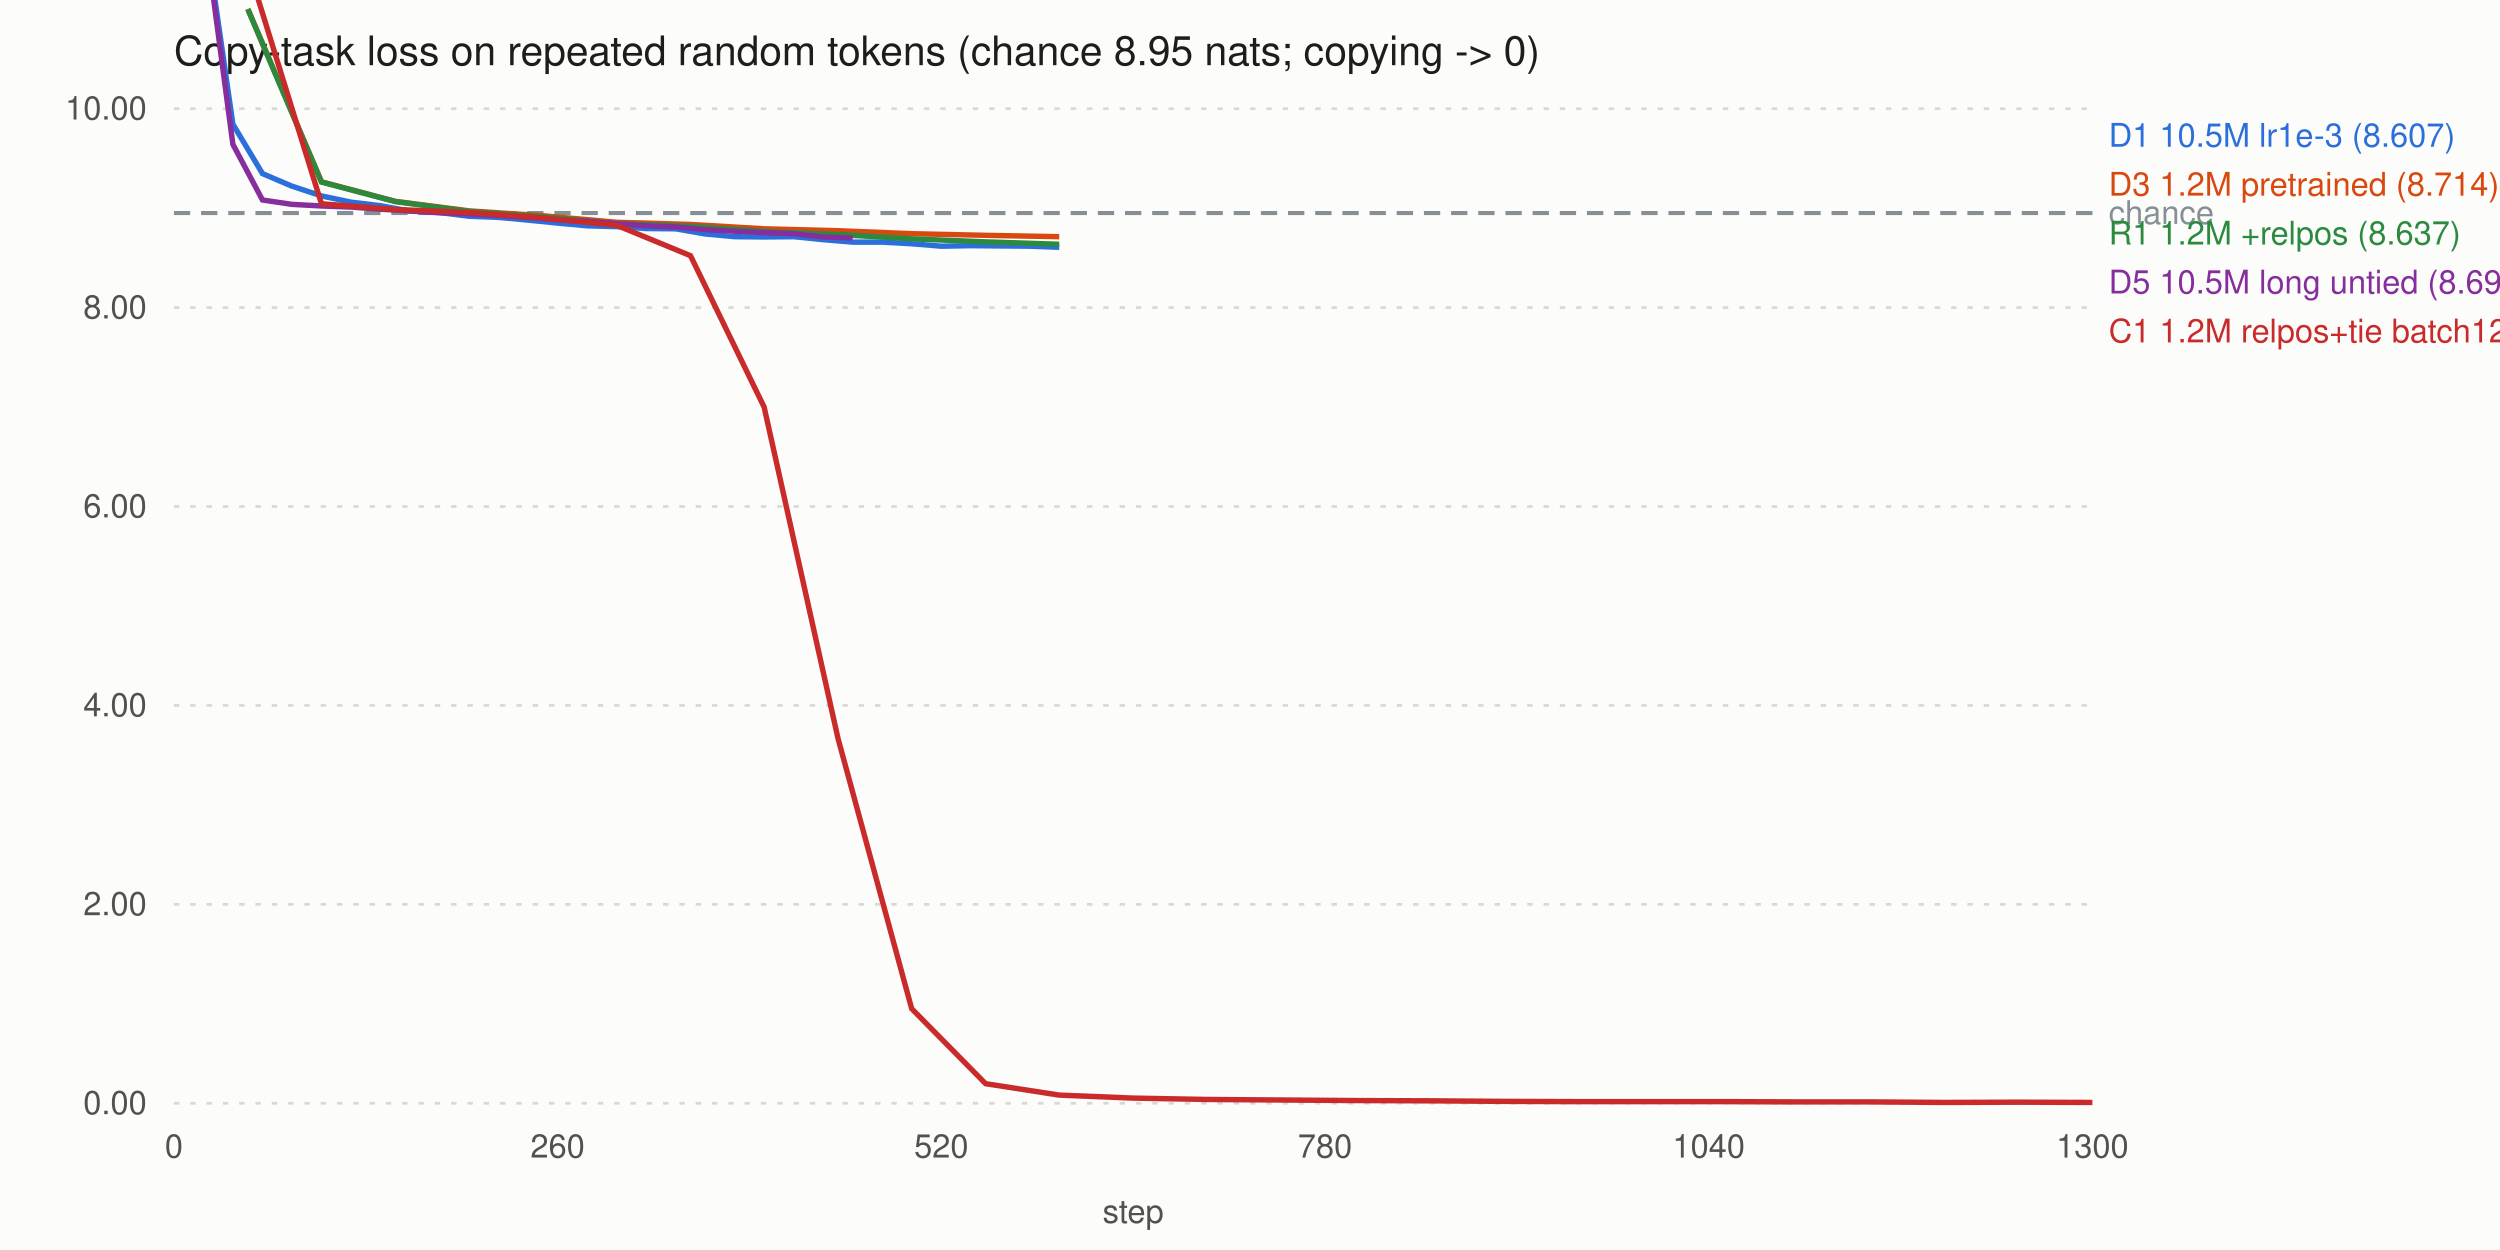
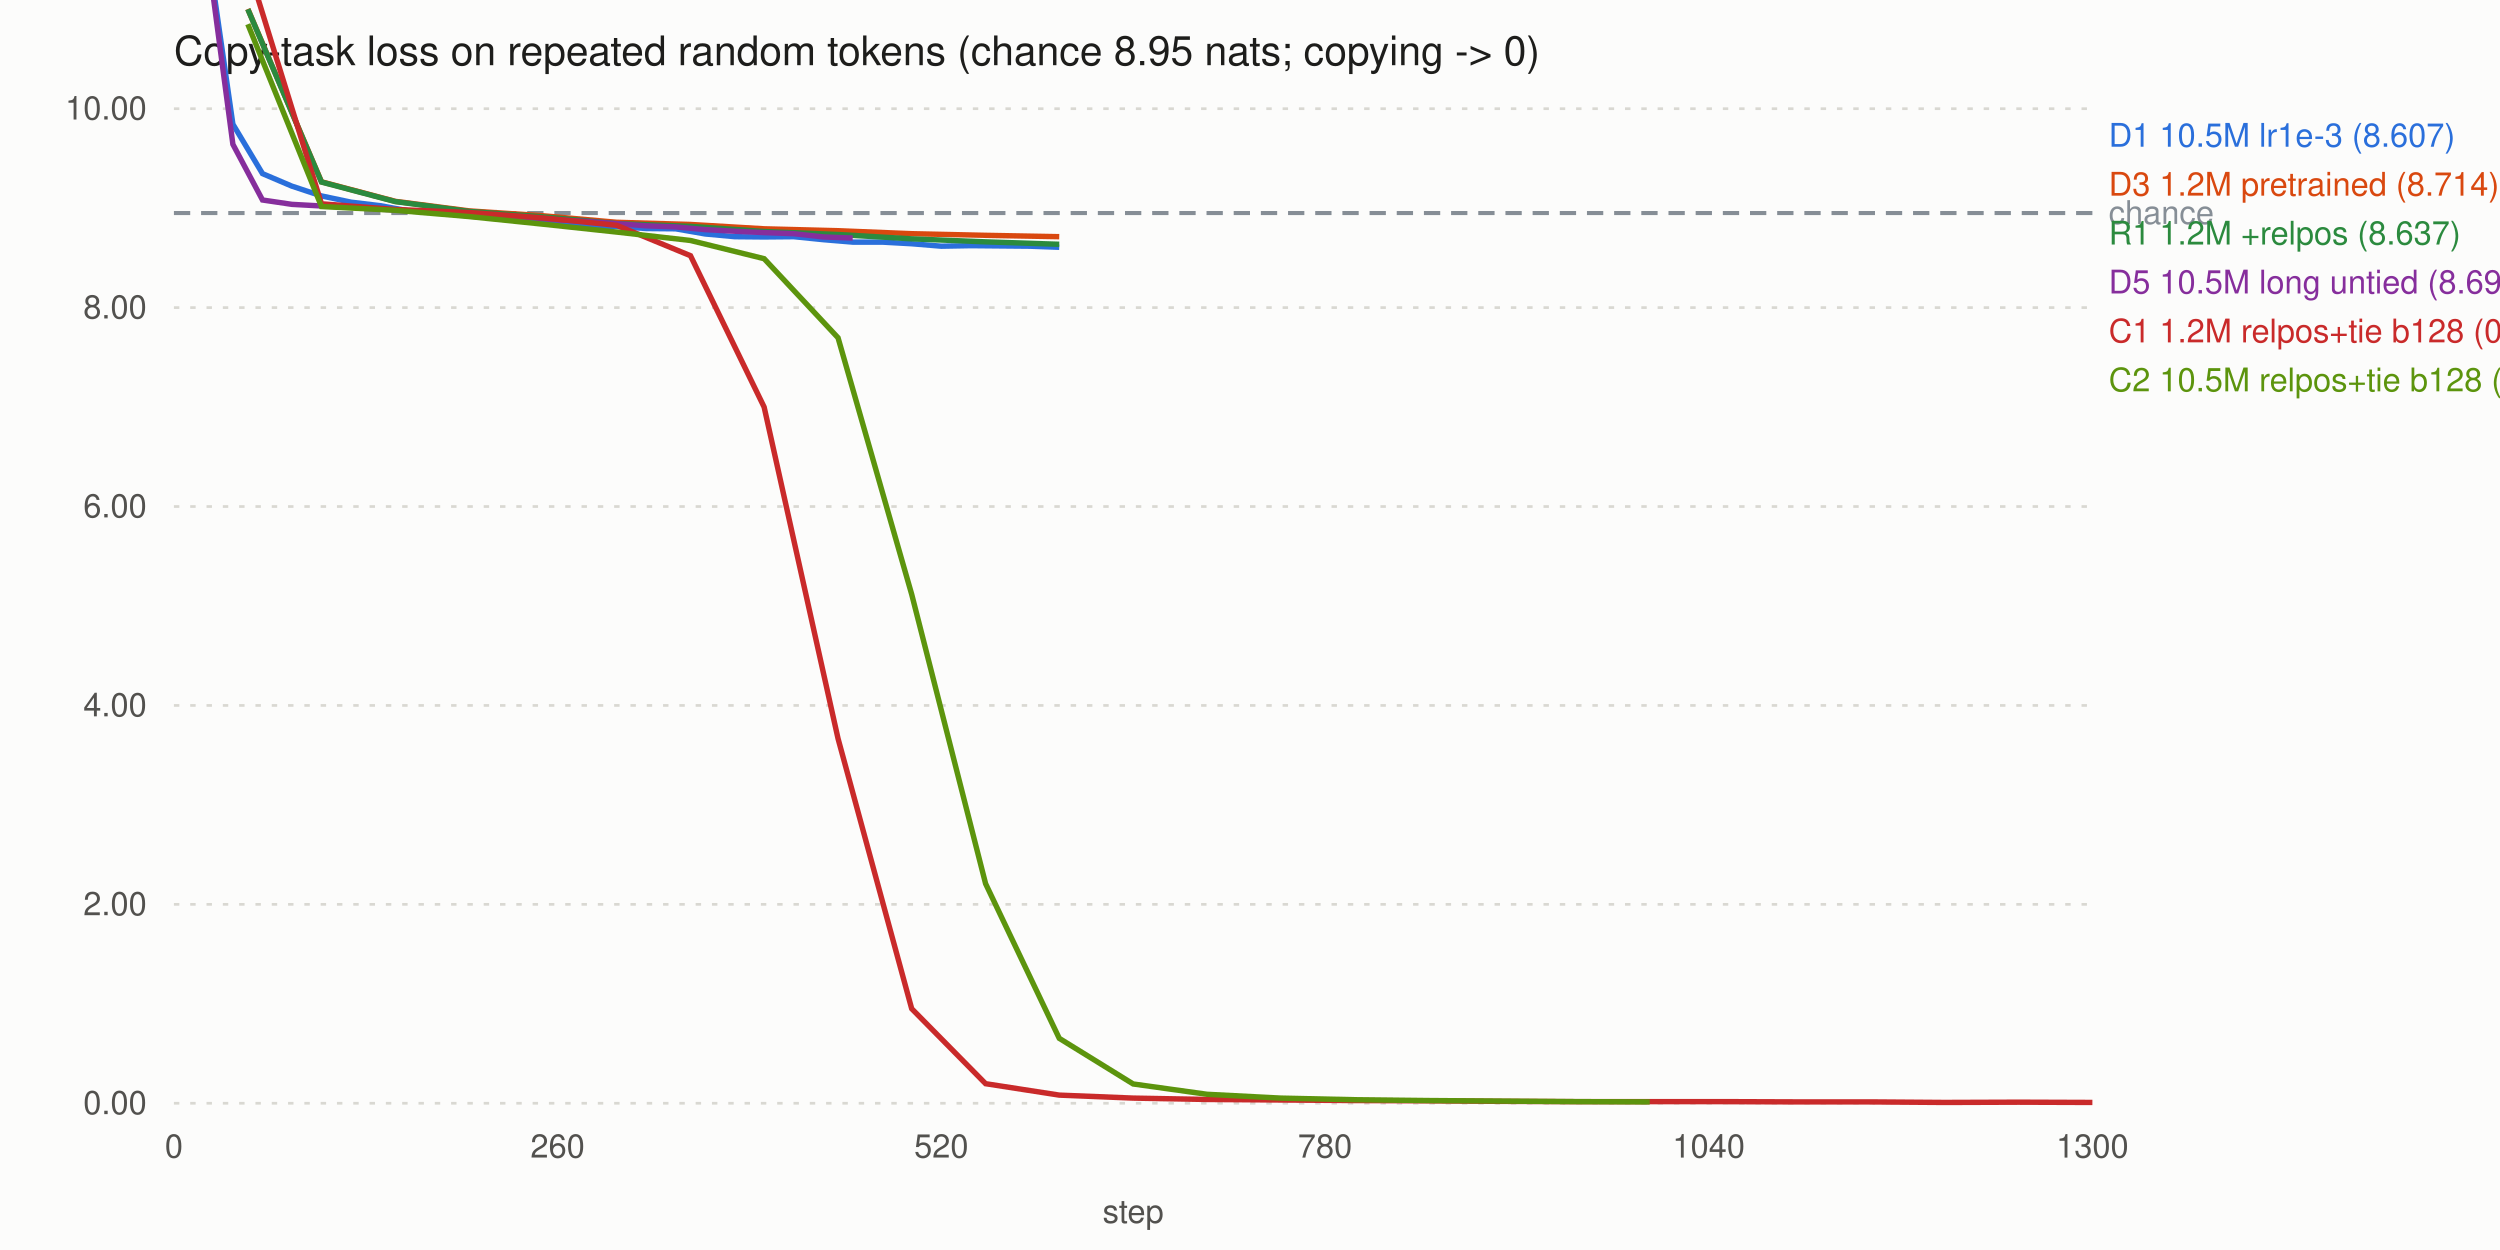
<svg xmlns="http://www.w3.org/2000/svg" viewBox="0 0 920 460" role="img" width="100%" style="max-width:920px" font-family="system-ui, -apple-system, Helvetica, Arial, sans-serif">
  <rect width="920" height="460" fill="#fcfcfb" />
  <text x="64" y="24" font-size="15" fill="#1d1d1b">Copy-task loss on repeated random tokens (chance 8.95 nats; copying -&gt; 0)</text>
  <line x1="64" x2="770" y1="406.0" y2="406.0" stroke="#d9d8d2" stroke-dasharray="2 4" />
  <text x="54" y="410.0" text-anchor="end" font-size="12" fill="#52514e">0.00</text>
  <line x1="64" x2="770" y1="332.8" y2="332.8" stroke="#d9d8d2" stroke-dasharray="2 4" />
  <text x="54" y="336.8" text-anchor="end" font-size="12" fill="#52514e">2.00</text>
  <line x1="64" x2="770" y1="259.6" y2="259.6" stroke="#d9d8d2" stroke-dasharray="2 4" />
  <text x="54" y="263.6" text-anchor="end" font-size="12" fill="#52514e">4.00</text>
  <line x1="64" x2="770" y1="186.4" y2="186.4" stroke="#d9d8d2" stroke-dasharray="2 4" />
  <text x="54" y="190.4" text-anchor="end" font-size="12" fill="#52514e">6.00</text>
  <line x1="64" x2="770" y1="113.2" y2="113.2" stroke="#d9d8d2" stroke-dasharray="2 4" />
  <text x="54" y="117.2" text-anchor="end" font-size="12" fill="#52514e">8.00</text>
  <line x1="64" x2="770" y1="40.0" y2="40.0" stroke="#d9d8d2" stroke-dasharray="2 4" />
  <text x="54" y="44.0" text-anchor="end" font-size="12" fill="#52514e">10.00</text>
  <text x="64.0" y="426" text-anchor="middle" font-size="12" fill="#52514e">0</text>
  <text x="205.2" y="426" text-anchor="middle" font-size="12" fill="#52514e">260</text>
  <text x="346.4" y="426" text-anchor="middle" font-size="12" fill="#52514e">520</text>
  <text x="487.6" y="426" text-anchor="middle" font-size="12" fill="#52514e">780</text>
  <text x="628.8" y="426" text-anchor="middle" font-size="12" fill="#52514e">1040</text>
  <text x="770.0" y="426" text-anchor="middle" font-size="12" fill="#52514e">1300</text>
  <text x="417" y="450" text-anchor="middle" font-size="12" fill="#52514e">step</text>
  <line x1="64" x2="770" y1="78.4" y2="78.4" stroke="#868e96" stroke-width="1.5" stroke-dasharray="6 4" />
  <text x="776" y="82.4" font-size="12" fill="#868e96">chance</text>
  <polyline fill="none" stroke="#2a6fdb" stroke-width="2" points="74.9,-29.3 85.7,45.7 96.6,63.9 107.4,68.5 118.3,72.1 129.2,74.4 140.0,75.7 150.9,77.7 161.8,78.2 172.6,79.6 183.5,80.0 194.3,81.0 205.2,82.1 216.1,83.1 226.9,83.4 237.8,84.1 248.6,84.2 259.5,86.1 270.4,87.1 281.2,87.2 292.1,87.1 303.0,88.2 313.8,89.1 324.7,89.1 335.5,89.7 346.4,90.6 357.3,90.4 368.1,90.5 379.0,90.6 389.8,91.0" />
  <text x="776.0" y="54.0" font-size="12" fill="#2a6fdb">D1 10.5M lr1e-3 (8.607)</text>
  <polyline fill="none" stroke="#d9480f" stroke-width="2" points="91.2,3.3 118.3,66.9 145.5,74.1 172.6,77.6 199.8,79.4 226.9,81.8 254.1,82.6 281.2,84.2 308.4,84.9 335.5,86.0 362.7,86.6 389.8,87.1" />
  <text x="776.0" y="72.0" font-size="12" fill="#d9480f">D3 1.2M pretrained (8.714)</text>
  <polyline fill="none" stroke="#2b8a3e" stroke-width="2" points="91.2,3.4 118.3,67.0 145.5,74.2 172.6,77.8 199.8,79.8 226.9,82.3 254.1,83.3 281.2,85.2 308.4,86.3 335.5,87.9 362.7,89.0 389.8,89.9" />
  <text x="776.0" y="90.0" font-size="12" fill="#2b8a3e">R1 1.2M +relpos (8.637)</text>
  <polyline fill="none" stroke="#862e9c" stroke-width="2" points="74.9,-28.3 85.7,53.1 96.6,73.6 107.4,75.2 118.3,75.8 129.2,76.2 140.0,77.0 150.9,77.6 161.8,78.3 172.6,78.7 183.5,79.3 194.3,80.0 205.2,80.9 216.1,81.5 226.9,82.3 237.8,83.1 248.6,83.5 259.5,84.5 270.4,85.1 281.2,85.6 292.1,86.0 303.0,87.2 313.8,87.6" />
  <text x="776.0" y="108.0" font-size="12" fill="#862e9c">D5 10.5M long untied (8.699)</text>
  <polyline fill="none" stroke="#c92a2a" stroke-width="2" points="91.2,-12.6 118.3,75.0 145.5,77.1 172.6,78.2 199.8,80.2 226.9,82.9 254.1,94.1 281.2,149.8 308.4,271.8 335.5,371.2 362.7,398.8 389.8,403.0 417.0,404.1 444.2,404.6 471.3,404.8 498.5,405.0 525.6,405.1 552.8,405.3 579.9,405.4 607.1,405.4 634.2,405.4 661.4,405.5 688.5,405.5 715.7,405.7 742.8,405.6 770.0,405.7" />
-   <text x="776.0" y="126.0" font-size="12" fill="#c92a2a">C1 1.2M relpos+tie batch128 (0.010)</text>
+   <text x="776.0" y="126.0" font-size="12" fill="#c92a2a">C1 1.2M relpos+tie b128 (0.010)</text>
+   <polyline fill="none" stroke="#5c940d" stroke-width="2" points="91.2,8.9 118.3,76.0 145.5,77.4 172.6,79.7 199.8,82.5 226.9,85.4 254.1,88.5 281.2,95.2 308.4,124.3 335.5,218.7 362.7,325.2 389.8,382.1 417.0,398.9 444.2,402.7 471.3,404.1 498.5,404.7 525.6,405.0 552.8,405.2 579.9,405.4 607.1,405.5" />
+   <text x="776.0" y="144.0" font-size="12" fill="#5c940d">C2 10.5M relpos+tie b128 (0.013)</text>
</svg>
